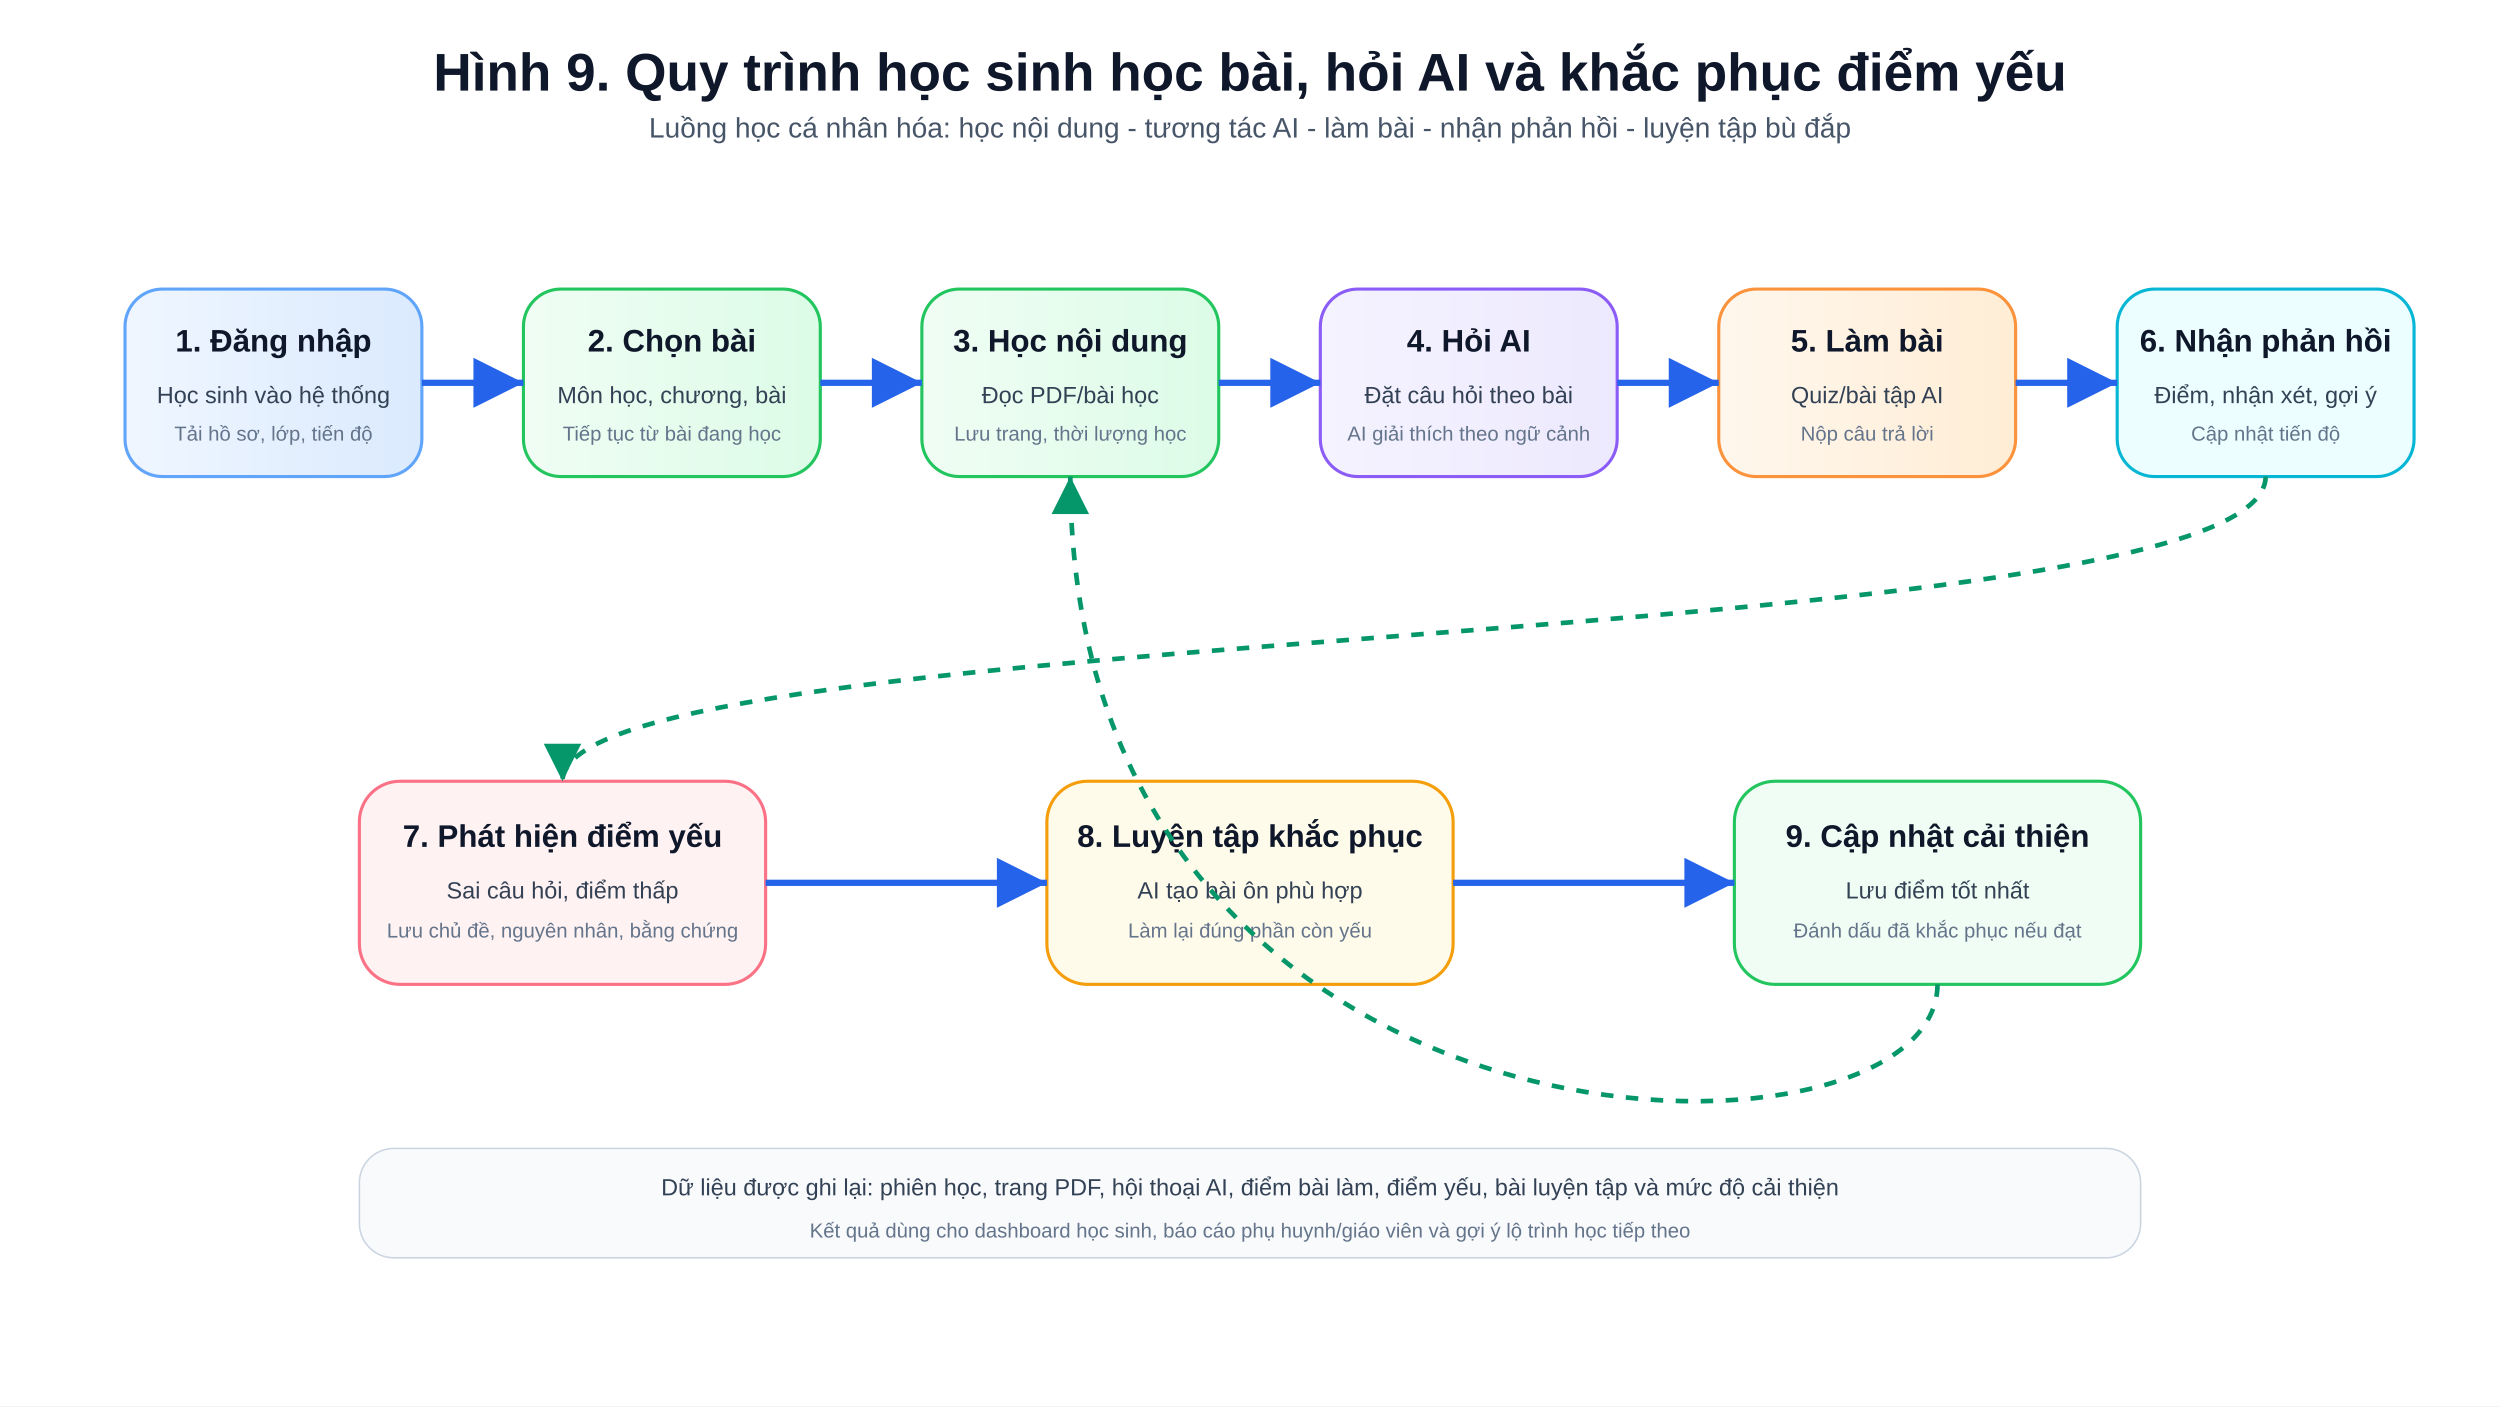
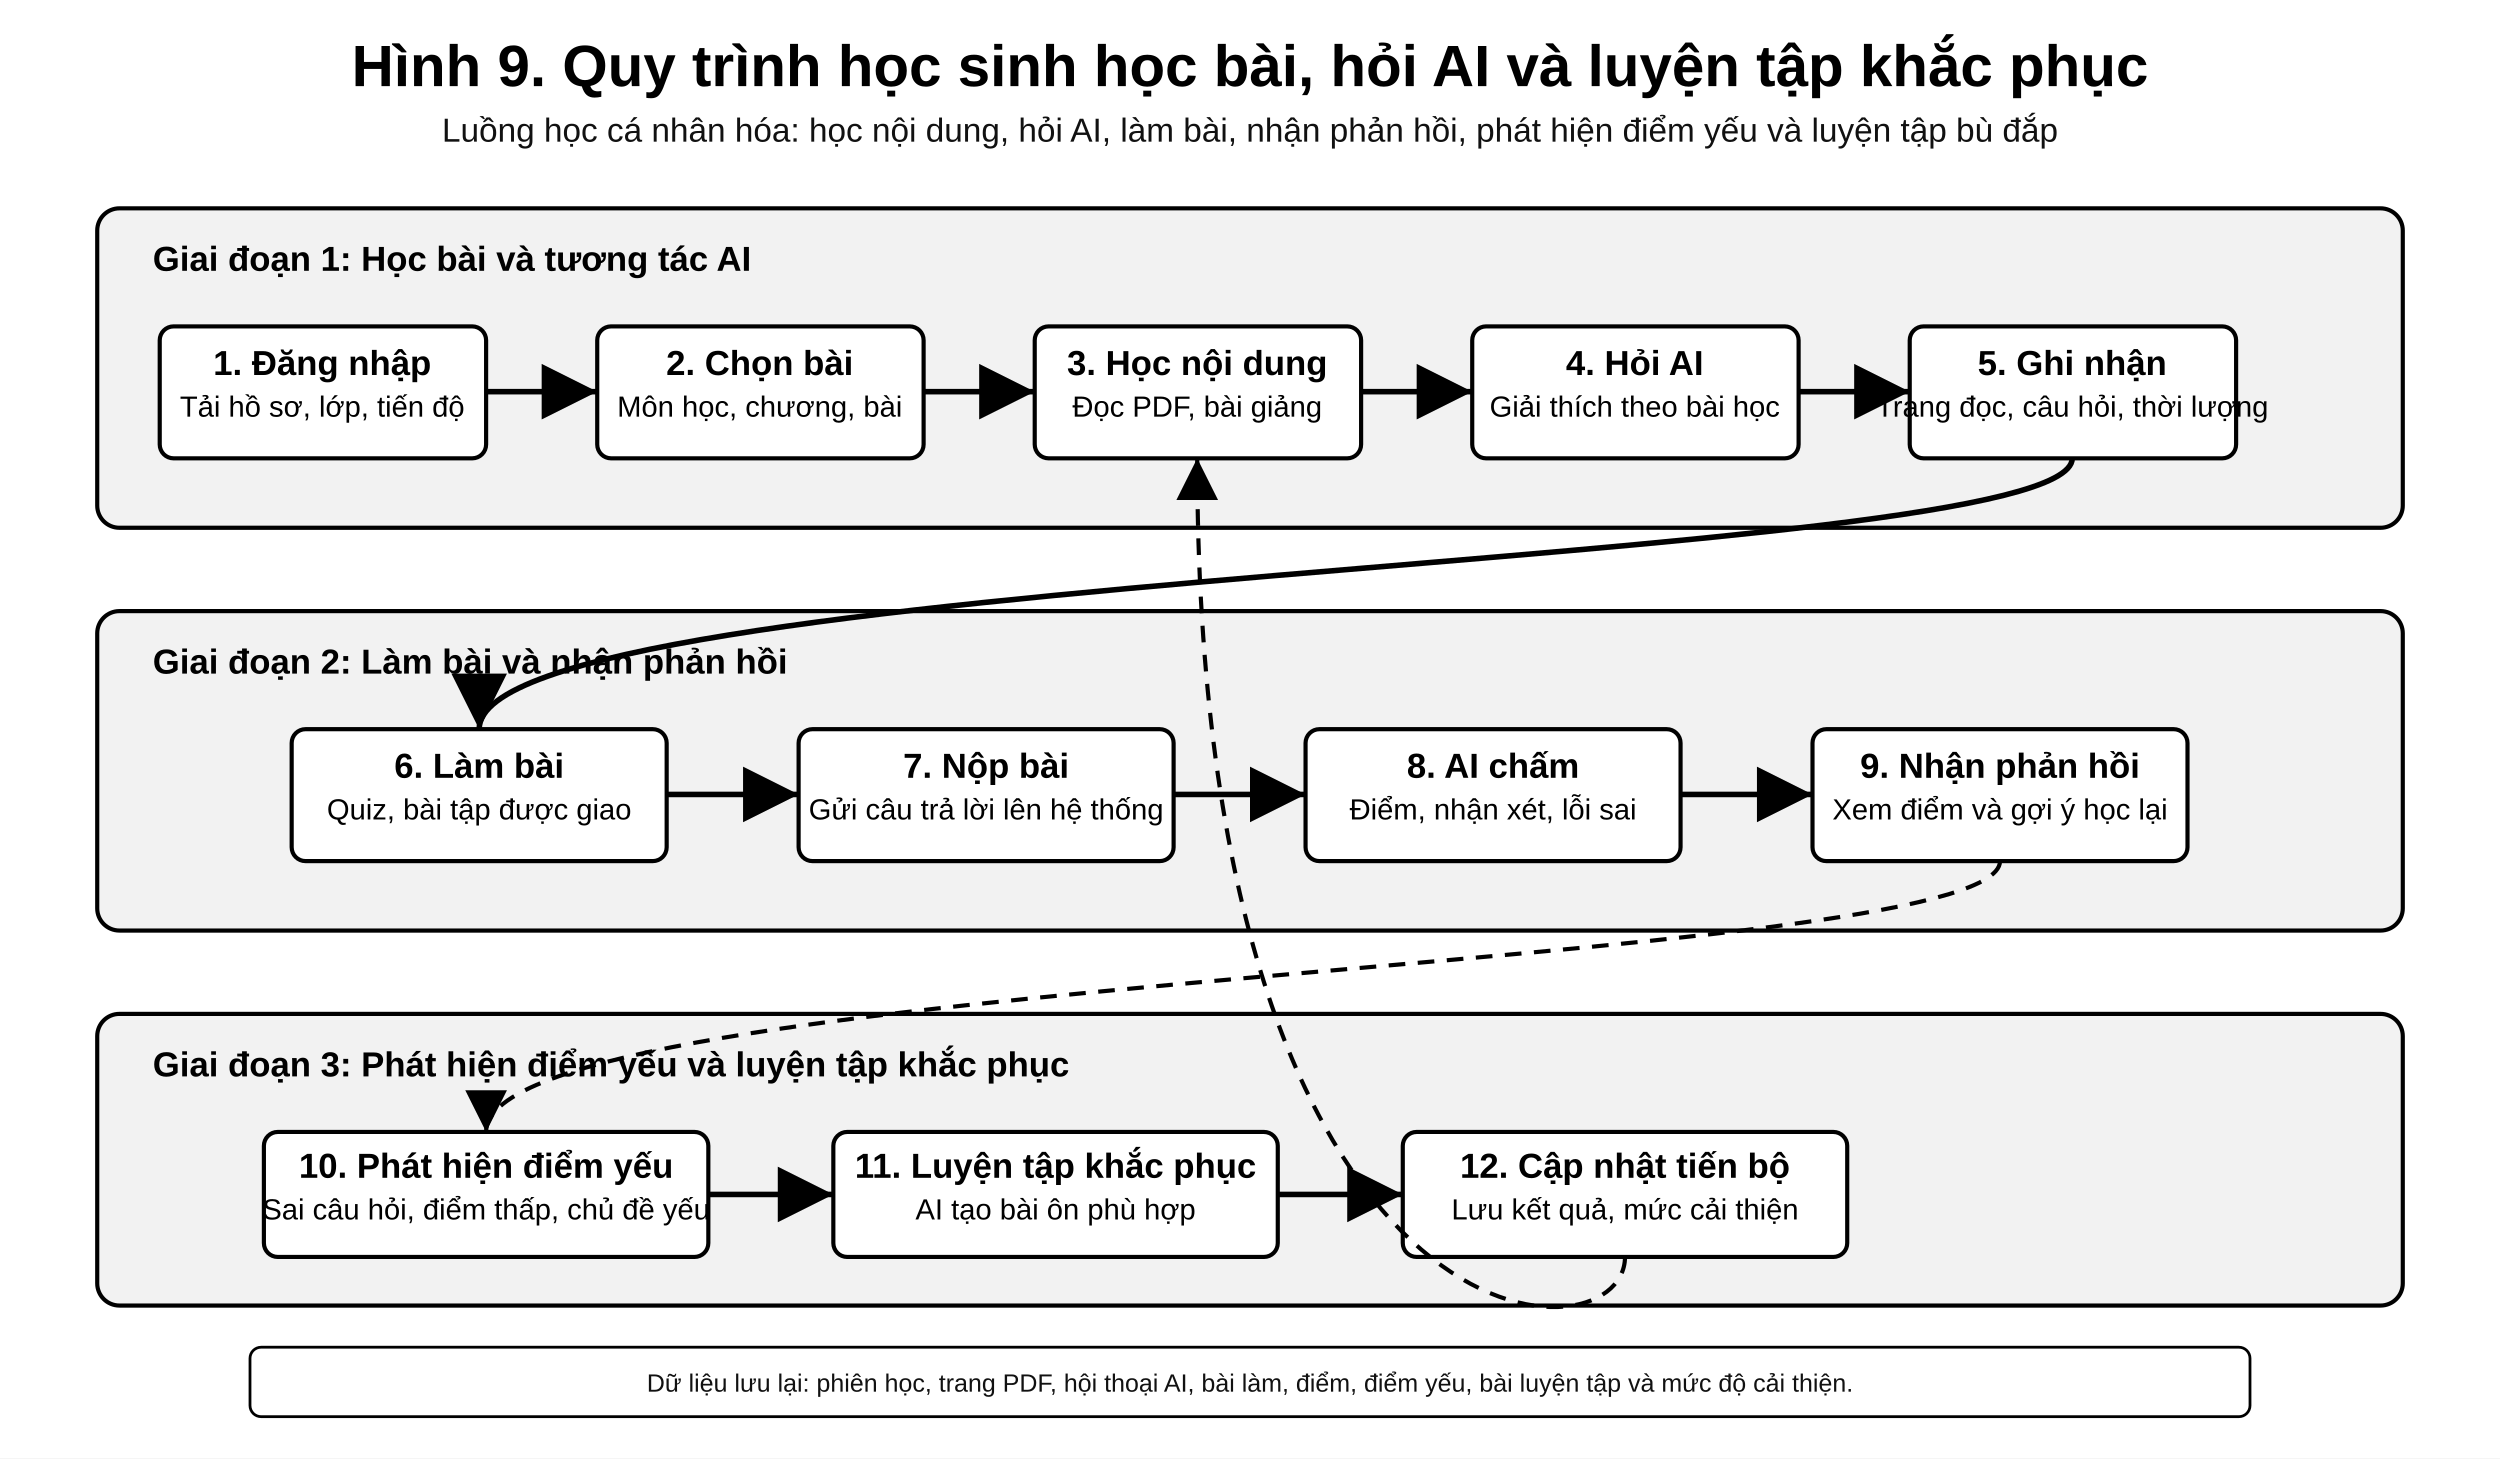
- <svg xmlns="http://www.w3.org/2000/svg" width="1600" height="900" viewBox="0 0 1600 900">
+ <svg xmlns="http://www.w3.org/2000/svg" width="1800" height="1050" viewBox="0 0 1800 1050">
  <defs>
    <style>
-       .title{font:700 34px Arial,sans-serif;fill:#0f172a}.sub{font:500 18px Arial,sans-serif;fill:#475569}.boxTitle{font:700 20px Arial,sans-serif;fill:#0f172a}.text{font:500 15px Arial,sans-serif;fill:#334155}.small{font:500 13px Arial,sans-serif;fill:#64748b}.arrow{stroke:#2563eb;stroke-width:4;fill:none;marker-end:url(#arrow)}.dash{stroke:#059669;stroke-width:3;fill:none;stroke-dasharray:8 8;marker-end:url(#arrowGreen)}
+       .title{font:700 42px Arial,sans-serif;fill:#000}.sub{font:500 24px Arial,sans-serif;fill:#111}.boxTitle{font:700 25px Arial,sans-serif;fill:#000}.text{font:500 21px Arial,sans-serif;fill:#000}.small{font:500 18px Arial,sans-serif;fill:#111}.box{fill:#fff;stroke:#000;stroke-width:3}.group{fill:#f2f2f2;stroke:#000;stroke-width:3}.arrow{stroke:#000;stroke-width:4;fill:none;marker-end:url(#arrow)}.dash{stroke:#000;stroke-width:3;fill:none;stroke-dasharray:12 9;marker-end:url(#arrow)}
    </style>
-     <marker id="arrow" markerWidth="12" markerHeight="12" refX="10" refY="6" orient="auto">
-       <path d="M2,2 L10,6 L2,10 Z" fill="#2563eb" />
+     <marker id="arrow" markerWidth="14" markerHeight="14" refX="12" refY="7" orient="auto">
+       <path d="M2,2 L12,7 L2,12 Z" fill="#000" />
    </marker>
-     <marker id="arrowGreen" markerWidth="12" markerHeight="12" refX="10" refY="6" orient="auto">
-       <path d="M2,2 L10,6 L2,10 Z" fill="#059669" />
-     </marker>
-     <linearGradient id="g1" x1="0" x2="1">
-       <stop offset="0" stop-color="#eff6ff" />
-       <stop offset="1" stop-color="#dbeafe" />
-     </linearGradient>
-     <linearGradient id="g2" x1="0" x2="1">
-       <stop offset="0" stop-color="#f0fdf4" />
-       <stop offset="1" stop-color="#dcfce7" />
-     </linearGradient>
-     <linearGradient id="g3" x1="0" x2="1">
-       <stop offset="0" stop-color="#fff7ed" />
-       <stop offset="1" stop-color="#ffedd5" />
-     </linearGradient>
-     <linearGradient id="g4" x1="0" x2="1">
-       <stop offset="0" stop-color="#f5f3ff" />
-       <stop offset="1" stop-color="#ede9fe" />
-     </linearGradient>
  </defs>
-   <rect width="1600" height="900" fill="#fff" />
-   <text x="800" y="58" text-anchor="middle" class="title">Hình 9. Quy trình học sinh học bài, hỏi AI và khắc phục điểm yếu</text>
-   <text x="800" y="88" text-anchor="middle" class="sub">Luồng học cá nhân hóa: học nội dung - tương tác AI - làm bài - nhận phản hồi - luyện tập bù đắp</text>
-   <rect x="80" y="185" width="190" height="120" rx="24" fill="url(#g1)" stroke="#60a5fa" stroke-width="2" />
-   <text x="175" y="225" text-anchor="middle" class="boxTitle">1. Đăng nhập</text>
-   <text x="175" y="258" text-anchor="middle" class="text">Học sinh vào hệ thống</text>
-   <text x="175" y="282" text-anchor="middle" class="small">Tải hồ sơ, lớp, tiến độ</text>
-   <rect x="335" y="185" width="190" height="120" rx="24" fill="url(#g2)" stroke="#22c55e" stroke-width="2" />
-   <text x="430" y="225" text-anchor="middle" class="boxTitle">2. Chọn bài</text>
-   <text x="430" y="258" text-anchor="middle" class="text">Môn học, chương, bài</text>
-   <text x="430" y="282" text-anchor="middle" class="small">Tiếp tục từ bài đang học</text>
-   <rect x="590" y="185" width="190" height="120" rx="24" fill="url(#g2)" stroke="#22c55e" stroke-width="2" />
-   <text x="685" y="225" text-anchor="middle" class="boxTitle">3. Học nội dung</text>
-   <text x="685" y="258" text-anchor="middle" class="text">Đọc PDF/bài học</text>
-   <text x="685" y="282" text-anchor="middle" class="small">Lưu trang, thời lượng học</text>
-   <rect x="845" y="185" width="190" height="120" rx="24" fill="url(#g4)" stroke="#8b5cf6" stroke-width="2" />
-   <text x="940" y="225" text-anchor="middle" class="boxTitle">4. Hỏi AI</text>
-   <text x="940" y="258" text-anchor="middle" class="text">Đặt câu hỏi theo bài</text>
-   <text x="940" y="282" text-anchor="middle" class="small">AI giải thích theo ngữ cảnh</text>
-   <rect x="1100" y="185" width="190" height="120" rx="24" fill="url(#g3)" stroke="#fb923c" stroke-width="2" />
-   <text x="1195" y="225" text-anchor="middle" class="boxTitle">5. Làm bài</text>
-   <text x="1195" y="258" text-anchor="middle" class="text">Quiz/bài tập AI</text>
-   <text x="1195" y="282" text-anchor="middle" class="small">Nộp câu trả lời</text>
-   <rect x="1355" y="185" width="190" height="120" rx="24" fill="#ecfeff" stroke="#06b6d4" stroke-width="2" />
-   <text x="1450" y="225" text-anchor="middle" class="boxTitle">6. Nhận phản hồi</text>
-   <text x="1450" y="258" text-anchor="middle" class="text">Điểm, nhận xét, gợi ý</text>
-   <text x="1450" y="282" text-anchor="middle" class="small">Cập nhật tiến độ</text>
-   <path class="arrow" d="M270 245 H335" />
-   <path class="arrow" d="M525 245 H590" />
-   <path class="arrow" d="M780 245 H845" />
-   <path class="arrow" d="M1035 245 H1100" />
-   <path class="arrow" d="M1290 245 H1355" />
-   <rect x="230" y="500" width="260" height="130" rx="26" fill="#fef2f2" stroke="#fb7185" stroke-width="2" />
-   <text x="360" y="542" text-anchor="middle" class="boxTitle">7. Phát hiện điểm yếu</text>
-   <text x="360" y="575" text-anchor="middle" class="text">Sai câu hỏi, điểm thấp</text>
-   <text x="360" y="600" text-anchor="middle" class="small">Lưu chủ đề, nguyên nhân, bằng chứng</text>
-   <rect x="670" y="500" width="260" height="130" rx="26" fill="#fffbeb" stroke="#f59e0b" stroke-width="2" />
-   <text x="800" y="542" text-anchor="middle" class="boxTitle">8. Luyện tập khắc phục</text>
-   <text x="800" y="575" text-anchor="middle" class="text">AI tạo bài ôn phù hợp</text>
-   <text x="800" y="600" text-anchor="middle" class="small">Làm lại đúng phần còn yếu</text>
-   <rect x="1110" y="500" width="260" height="130" rx="26" fill="#f0fdf4" stroke="#22c55e" stroke-width="2" />
-   <text x="1240" y="542" text-anchor="middle" class="boxTitle">9. Cập nhật cải thiện</text>
-   <text x="1240" y="575" text-anchor="middle" class="text">Lưu điểm tốt nhất</text>
-   <text x="1240" y="600" text-anchor="middle" class="small">Đánh dấu đã khắc phục nếu đạt</text>
-   <path class="dash" d="M1450 305 C1450 420 360 395 360 500" />
-   <path class="arrow" d="M490 565 H670" />
-   <path class="arrow" d="M930 565 H1110" />
-   <path class="dash" d="M1240 630 C1240 760 685 760 685 305" />
-   <rect x="230" y="735" width="1140" height="70" rx="22" fill="#f8fafc" stroke="#cbd5e1" />
-   <text x="800" y="765" text-anchor="middle" class="text">Dữ liệu được ghi lại: phiên học, trang PDF, hội thoại AI, điểm bài làm, điểm yếu, bài luyện tập và mức độ cải thiện</text>
-   <text x="800" y="792" text-anchor="middle" class="small">Kết quả dùng cho dashboard học sinh, báo cáo phụ huynh/giáo viên và gợi ý lộ trình học tiếp theo</text>
+   <rect width="1800" height="1050" fill="#fff" />
+   <text x="900" y="62" text-anchor="middle" class="title">Hình 9. Quy trình học sinh học bài, hỏi AI và luyện tập khắc phục</text>
+   <text x="900" y="102" text-anchor="middle" class="sub">Luồng học cá nhân hóa: học nội dung, hỏi AI, làm bài, nhận phản hồi, phát hiện điểm yếu và luyện tập bù đắp</text>
+   <rect x="70" y="150" width="1660" height="230" rx="16" class="group" />
+   <text x="110" y="195" class="boxTitle">Giai đoạn 1: Học bài và tương tác AI</text>
+   <rect x="115" y="235" width="235" height="95" rx="10" class="box" />
+   <text x="232" y="270" text-anchor="middle" class="boxTitle">1. Đăng nhập</text>
+   <text x="232" y="300" text-anchor="middle" class="text">Tải hồ sơ, lớp, tiến độ</text>
+   <rect x="430" y="235" width="235" height="95" rx="10" class="box" />
+   <text x="547" y="270" text-anchor="middle" class="boxTitle">2. Chọn bài</text>
+   <text x="547" y="300" text-anchor="middle" class="text">Môn học, chương, bài</text>
+   <rect x="745" y="235" width="235" height="95" rx="10" class="box" />
+   <text x="862" y="270" text-anchor="middle" class="boxTitle">3. Học nội dung</text>
+   <text x="862" y="300" text-anchor="middle" class="text">Đọc PDF, bài giảng</text>
+   <rect x="1060" y="235" width="235" height="95" rx="10" class="box" />
+   <text x="1177" y="270" text-anchor="middle" class="boxTitle">4. Hỏi AI</text>
+   <text x="1177" y="300" text-anchor="middle" class="text">Giải thích theo bài học</text>
+   <rect x="1375" y="235" width="235" height="95" rx="10" class="box" />
+   <text x="1492" y="270" text-anchor="middle" class="boxTitle">5. Ghi nhận</text>
+   <text x="1492" y="300" text-anchor="middle" class="text">Trang đọc, câu hỏi, thời lượng</text>
+   <path d="M350 282 H430" class="arrow" />
+   <path d="M665 282 H745" class="arrow" />
+   <path d="M980 282 H1060" class="arrow" />
+   <path d="M1295 282 H1375" class="arrow" />
+   <rect x="70" y="440" width="1660" height="230" rx="16" class="group" />
+   <text x="110" y="485" class="boxTitle">Giai đoạn 2: Làm bài và nhận phản hồi</text>
+   <rect x="210" y="525" width="270" height="95" rx="10" class="box" />
+   <text x="345" y="560" text-anchor="middle" class="boxTitle">6. Làm bài</text>
+   <text x="345" y="590" text-anchor="middle" class="text">Quiz, bài tập được giao</text>
+   <rect x="575" y="525" width="270" height="95" rx="10" class="box" />
+   <text x="710" y="560" text-anchor="middle" class="boxTitle">7. Nộp bài</text>
+   <text x="710" y="590" text-anchor="middle" class="text">Gửi câu trả lời lên hệ thống</text>
+   <rect x="940" y="525" width="270" height="95" rx="10" class="box" />
+   <text x="1075" y="560" text-anchor="middle" class="boxTitle">8. AI chấm</text>
+   <text x="1075" y="590" text-anchor="middle" class="text">Điểm, nhận xét, lỗi sai</text>
+   <rect x="1305" y="525" width="270" height="95" rx="10" class="box" />
+   <text x="1440" y="560" text-anchor="middle" class="boxTitle">9. Nhận phản hồi</text>
+   <text x="1440" y="590" text-anchor="middle" class="text">Xem điểm và gợi ý học lại</text>
+   <path d="M480 572 H575" class="arrow" />
+   <path d="M845 572 H940" class="arrow" />
+   <path d="M1210 572 H1305" class="arrow" />
+   <path d="M1492 330 C1492 410 345 410 345 525" class="arrow" />
+   <rect x="70" y="730" width="1660" height="210" rx="16" class="group" />
+   <text x="110" y="775" class="boxTitle">Giai đoạn 3: Phát hiện điểm yếu và luyện tập khắc phục</text>
+   <rect x="190" y="815" width="320" height="90" rx="10" class="box" />
+   <text x="350" y="848" text-anchor="middle" class="boxTitle">10. Phát hiện điểm yếu</text>
+   <text x="350" y="878" text-anchor="middle" class="text">Sai câu hỏi, điểm thấp, chủ đề yếu</text>
+   <rect x="600" y="815" width="320" height="90" rx="10" class="box" />
+   <text x="760" y="848" text-anchor="middle" class="boxTitle">11. Luyện tập khắc phục</text>
+   <text x="760" y="878" text-anchor="middle" class="text">AI tạo bài ôn phù hợp</text>
+   <rect x="1010" y="815" width="320" height="90" rx="10" class="box" />
+   <text x="1170" y="848" text-anchor="middle" class="boxTitle">12. Cập nhật tiến bộ</text>
+   <text x="1170" y="878" text-anchor="middle" class="text">Lưu kết quả, mức cải thiện</text>
+   <path d="M1440 620 C1440 700 350 700 350 815" class="dash" />
+   <path d="M510 860 H600" class="arrow" />
+   <path d="M920 860 H1010" class="arrow" />
+   <path d="M1170 905 C1170 985 862 985 862 330" class="dash" />
+   <rect x="180" y="970" width="1440" height="50" rx="8" fill="#fff" stroke="#000" stroke-width="2" />
+   <text x="900" y="1002" text-anchor="middle" class="small">Dữ liệu lưu lại: phiên học, trang PDF, hội thoại AI, bài làm, điểm, điểm yếu, bài luyện tập và mức độ cải thiện.</text>
</svg>
